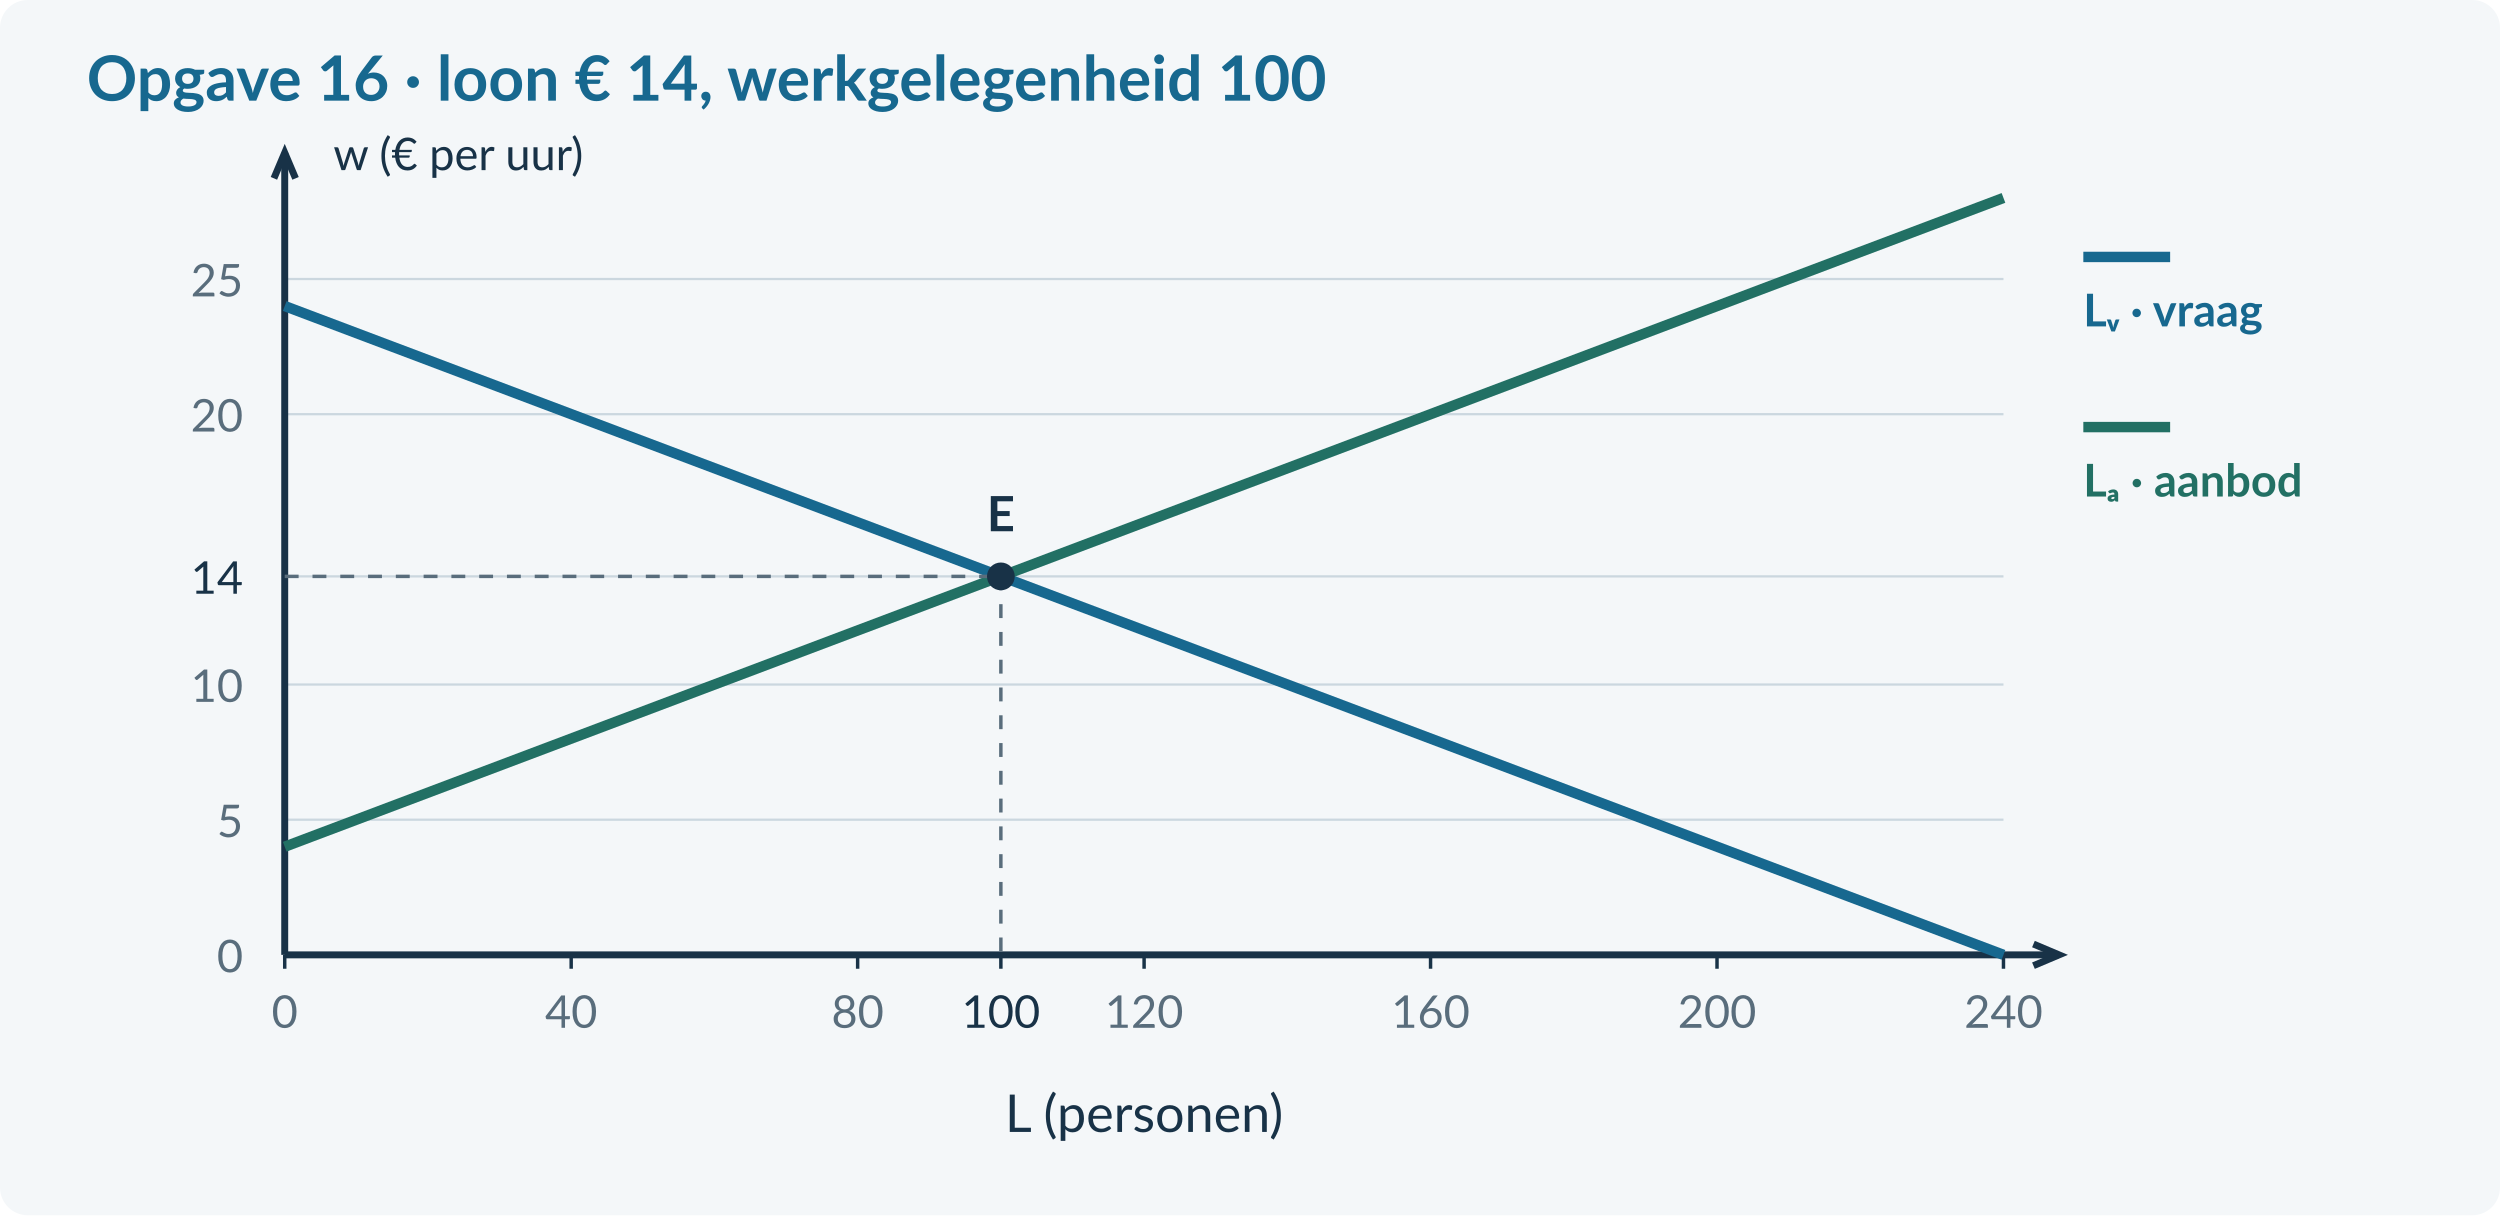
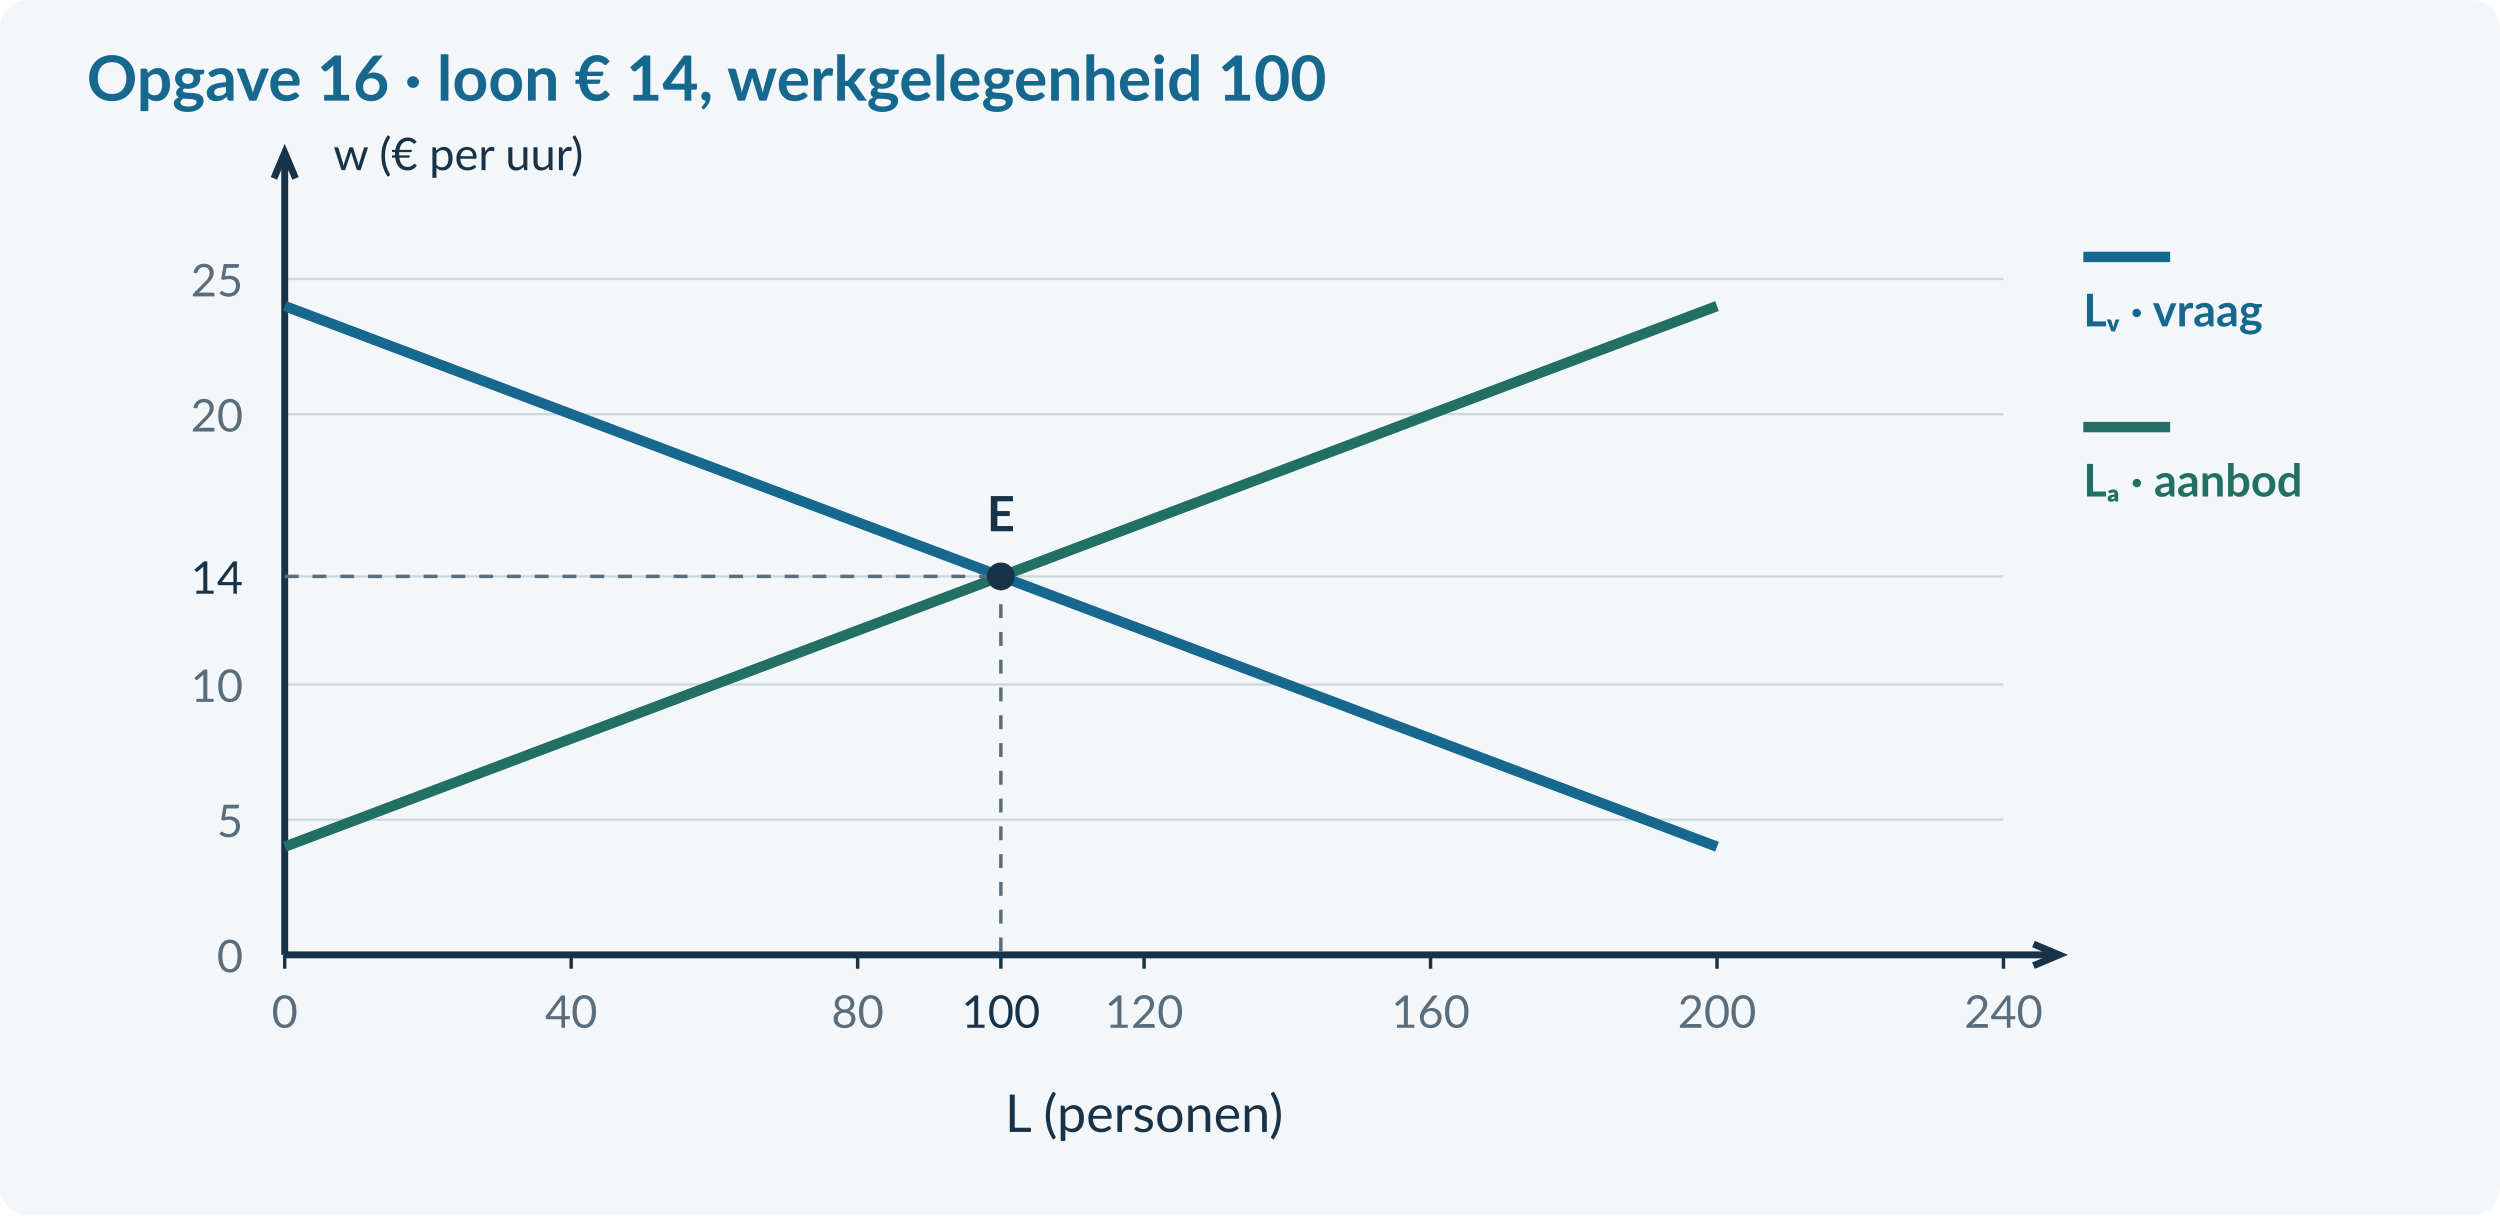
<svg xmlns="http://www.w3.org/2000/svg" width="720" height="350" viewBox="0 0 720 350">
  <rect width="720" height="350" rx="8" fill="#f4f7f9" />
  <text x="25.000" y="29.000" font-family="Lato,DejaVu Sans,sans-serif" font-size="18" fill="#17688f" font-weight="bold" text-anchor="start">Opgave 16 · loon € 14, werkgelegenheid 100</text>
  <line x1="82" y1="275" x2="577" y2="275" stroke="#cbd7df" stroke-width="0.65" />
  <text x="70.000" y="280.000" font-family="Lato,DejaVu Sans,sans-serif" font-size="13" fill="#596d7c" font-weight="normal" text-anchor="end">0</text>
  <line x1="82" y1="236.071" x2="577" y2="236.071" stroke="#cbd7df" stroke-width="0.65" />
  <text x="70.000" y="241.071" font-family="Lato,DejaVu Sans,sans-serif" font-size="13" fill="#596d7c" font-weight="normal" text-anchor="end">5</text>
  <line x1="82" y1="197.143" x2="577" y2="197.143" stroke="#cbd7df" stroke-width="0.65" />
  <text x="70.000" y="202.143" font-family="Lato,DejaVu Sans,sans-serif" font-size="13" fill="#596d7c" font-weight="normal" text-anchor="end">10</text>
  <line x1="82" y1="166" x2="577" y2="166" stroke="#cbd7df" stroke-width="0.65" />
  <text x="70.000" y="171.000" font-family="Lato,DejaVu Sans,sans-serif" font-size="13" fill="#183247" font-weight="normal" text-anchor="end">14</text>
  <line x1="82" y1="119.286" x2="577" y2="119.286" stroke="#cbd7df" stroke-width="0.65" />
  <text x="70.000" y="124.286" font-family="Lato,DejaVu Sans,sans-serif" font-size="13" fill="#596d7c" font-weight="normal" text-anchor="end">20</text>
  <line x1="82" y1="80.357" x2="577" y2="80.357" stroke="#cbd7df" stroke-width="0.65" />
  <text x="70.000" y="85.357" font-family="Lato,DejaVu Sans,sans-serif" font-size="13" fill="#596d7c" font-weight="normal" text-anchor="end">25</text>
  <line x1="82" y1="275" x2="82" y2="279" stroke="#183247" stroke-width="1" />
  <text x="82.000" y="296.000" font-family="Lato,DejaVu Sans,sans-serif" font-size="13" fill="#596d7c" font-weight="normal" text-anchor="middle">0</text>
  <line x1="164.5" y1="275" x2="164.5" y2="279" stroke="#183247" stroke-width="1" />
  <text x="164.500" y="296.000" font-family="Lato,DejaVu Sans,sans-serif" font-size="13" fill="#596d7c" font-weight="normal" text-anchor="middle">40</text>
  <line x1="247" y1="275" x2="247" y2="279" stroke="#183247" stroke-width="1" />
  <text x="247.000" y="296.000" font-family="Lato,DejaVu Sans,sans-serif" font-size="13" fill="#596d7c" font-weight="normal" text-anchor="middle">80</text>
  <line x1="288.25" y1="275" x2="288.25" y2="279" stroke="#183247" stroke-width="1" />
  <text x="288.250" y="296.000" font-family="Lato,DejaVu Sans,sans-serif" font-size="13" fill="#183247" font-weight="normal" text-anchor="middle">100</text>
  <line x1="329.5" y1="275" x2="329.5" y2="279" stroke="#183247" stroke-width="1" />
  <text x="329.500" y="296.000" font-family="Lato,DejaVu Sans,sans-serif" font-size="13" fill="#596d7c" font-weight="normal" text-anchor="middle">120</text>
  <line x1="412" y1="275" x2="412" y2="279" stroke="#183247" stroke-width="1" />
  <text x="412.000" y="296.000" font-family="Lato,DejaVu Sans,sans-serif" font-size="13" fill="#596d7c" font-weight="normal" text-anchor="middle">160</text>
  <line x1="494.5" y1="275" x2="494.5" y2="279" stroke="#183247" stroke-width="1" />
  <text x="494.500" y="296.000" font-family="Lato,DejaVu Sans,sans-serif" font-size="13" fill="#596d7c" font-weight="normal" text-anchor="middle">200</text>
  <line x1="577" y1="275" x2="577" y2="279" stroke="#183247" stroke-width="1" />
  <text x="577.000" y="296.000" font-family="Lato,DejaVu Sans,sans-serif" font-size="13" fill="#596d7c" font-weight="normal" text-anchor="middle">240</text>
  <line x1="82" y1="275" x2="593" y2="275" stroke="#183247" stroke-width="2" />
  <path d="M585.632,278.115 L593,275 L585.632,271.885" fill="none" stroke="#183247" stroke-width="2" />
  <line x1="82" y1="275" x2="82" y2="44" stroke="#183247" stroke-width="2" />
  <path d="M85.115,51.368 L82,44 L78.885,51.368" fill="none" stroke="#183247" stroke-width="2" />
  <text x="96.000" y="49.000" font-family="Lato,DejaVu Sans,sans-serif" font-size="13" fill="#183247" font-weight="normal" text-anchor="start">w (€ per uur)</text>
  <text x="329.500" y="326.000" font-family="Lato,DejaVu Sans,sans-serif" font-size="15" fill="#183247" font-weight="normal" text-anchor="middle">L (personen)</text>
-   <line data-curve="arbeidsvraag" x1="82" y1="88.143" x2="577" y2="275" stroke="#17688f" stroke-width="3" />
-   <line data-curve="arbeidsaanbod" x1="82" y1="243.857" x2="577" y2="57" stroke="#227064" stroke-width="3" />
+   <line data-curve="arbeidsvraag" x1="82" y1="88.143" x2="494.5" y2="243.857" stroke="#17688f" stroke-width="3" />
+   <line data-curve="arbeidsaanbod" x1="82" y1="243.857" x2="494.5" y2="88.143" stroke="#227064" stroke-width="3" />
  <line x1="600" y1="74" x2="625" y2="74" stroke="#17688f" stroke-width="3" />
  <text x="600.000" y="94.000" font-family="Lato,DejaVu Sans,sans-serif" font-size="13" fill="#17688f" font-weight="bold" text-anchor="start">Lᵥ · vraag</text>
  <line x1="600" y1="123" x2="625" y2="123" stroke="#227064" stroke-width="3" />
  <text x="600.000" y="143.000" font-family="Lato,DejaVu Sans,sans-serif" font-size="13" fill="#227064" font-weight="bold" text-anchor="start">Lₐ · aanbod</text>
  <line x1="288.25" y1="166" x2="288.25" y2="275" stroke="#596d7c" stroke-width="1" stroke-dasharray="4 4" />
  <line x1="82" y1="166" x2="288.25" y2="166" stroke="#596d7c" stroke-width="1" stroke-dasharray="4 4" />
  <circle data-point="E" cx="288.25" cy="166" r="4" fill="#183247" />
  <text x="288.250" y="153.000" font-family="Lato,DejaVu Sans,sans-serif" font-size="14" fill="#183247" font-weight="bold" text-anchor="middle">E</text>
</svg>
